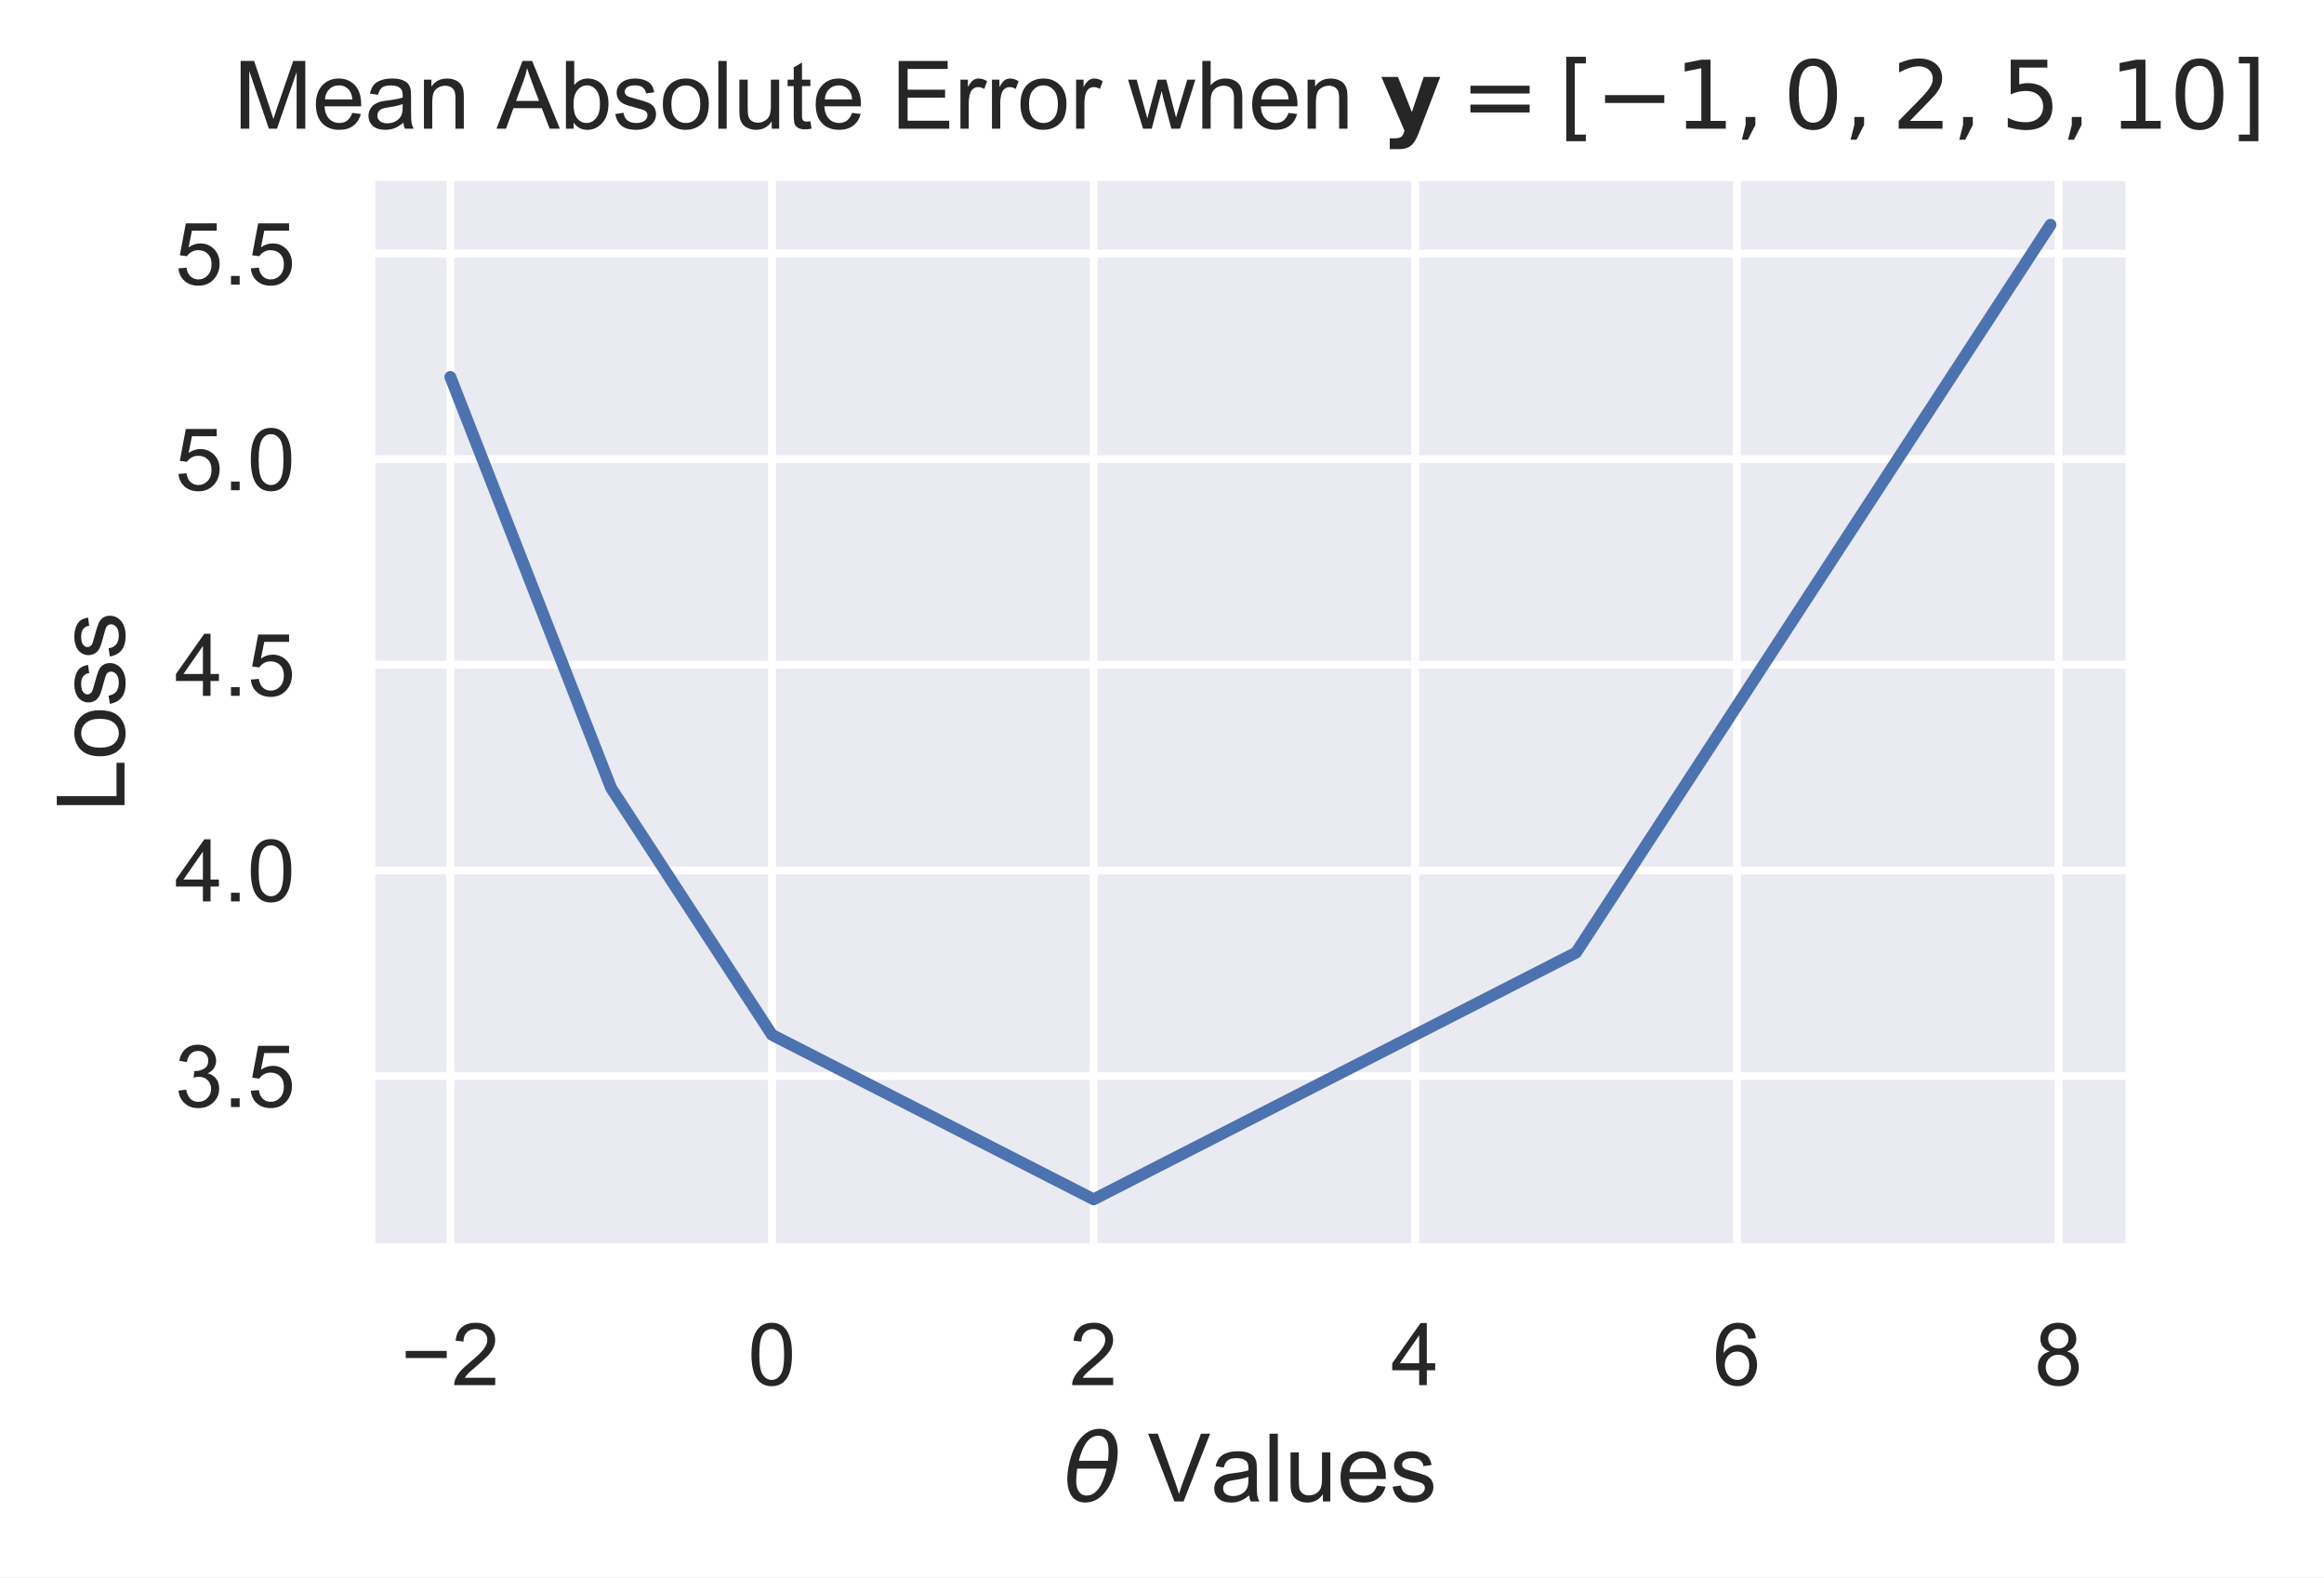
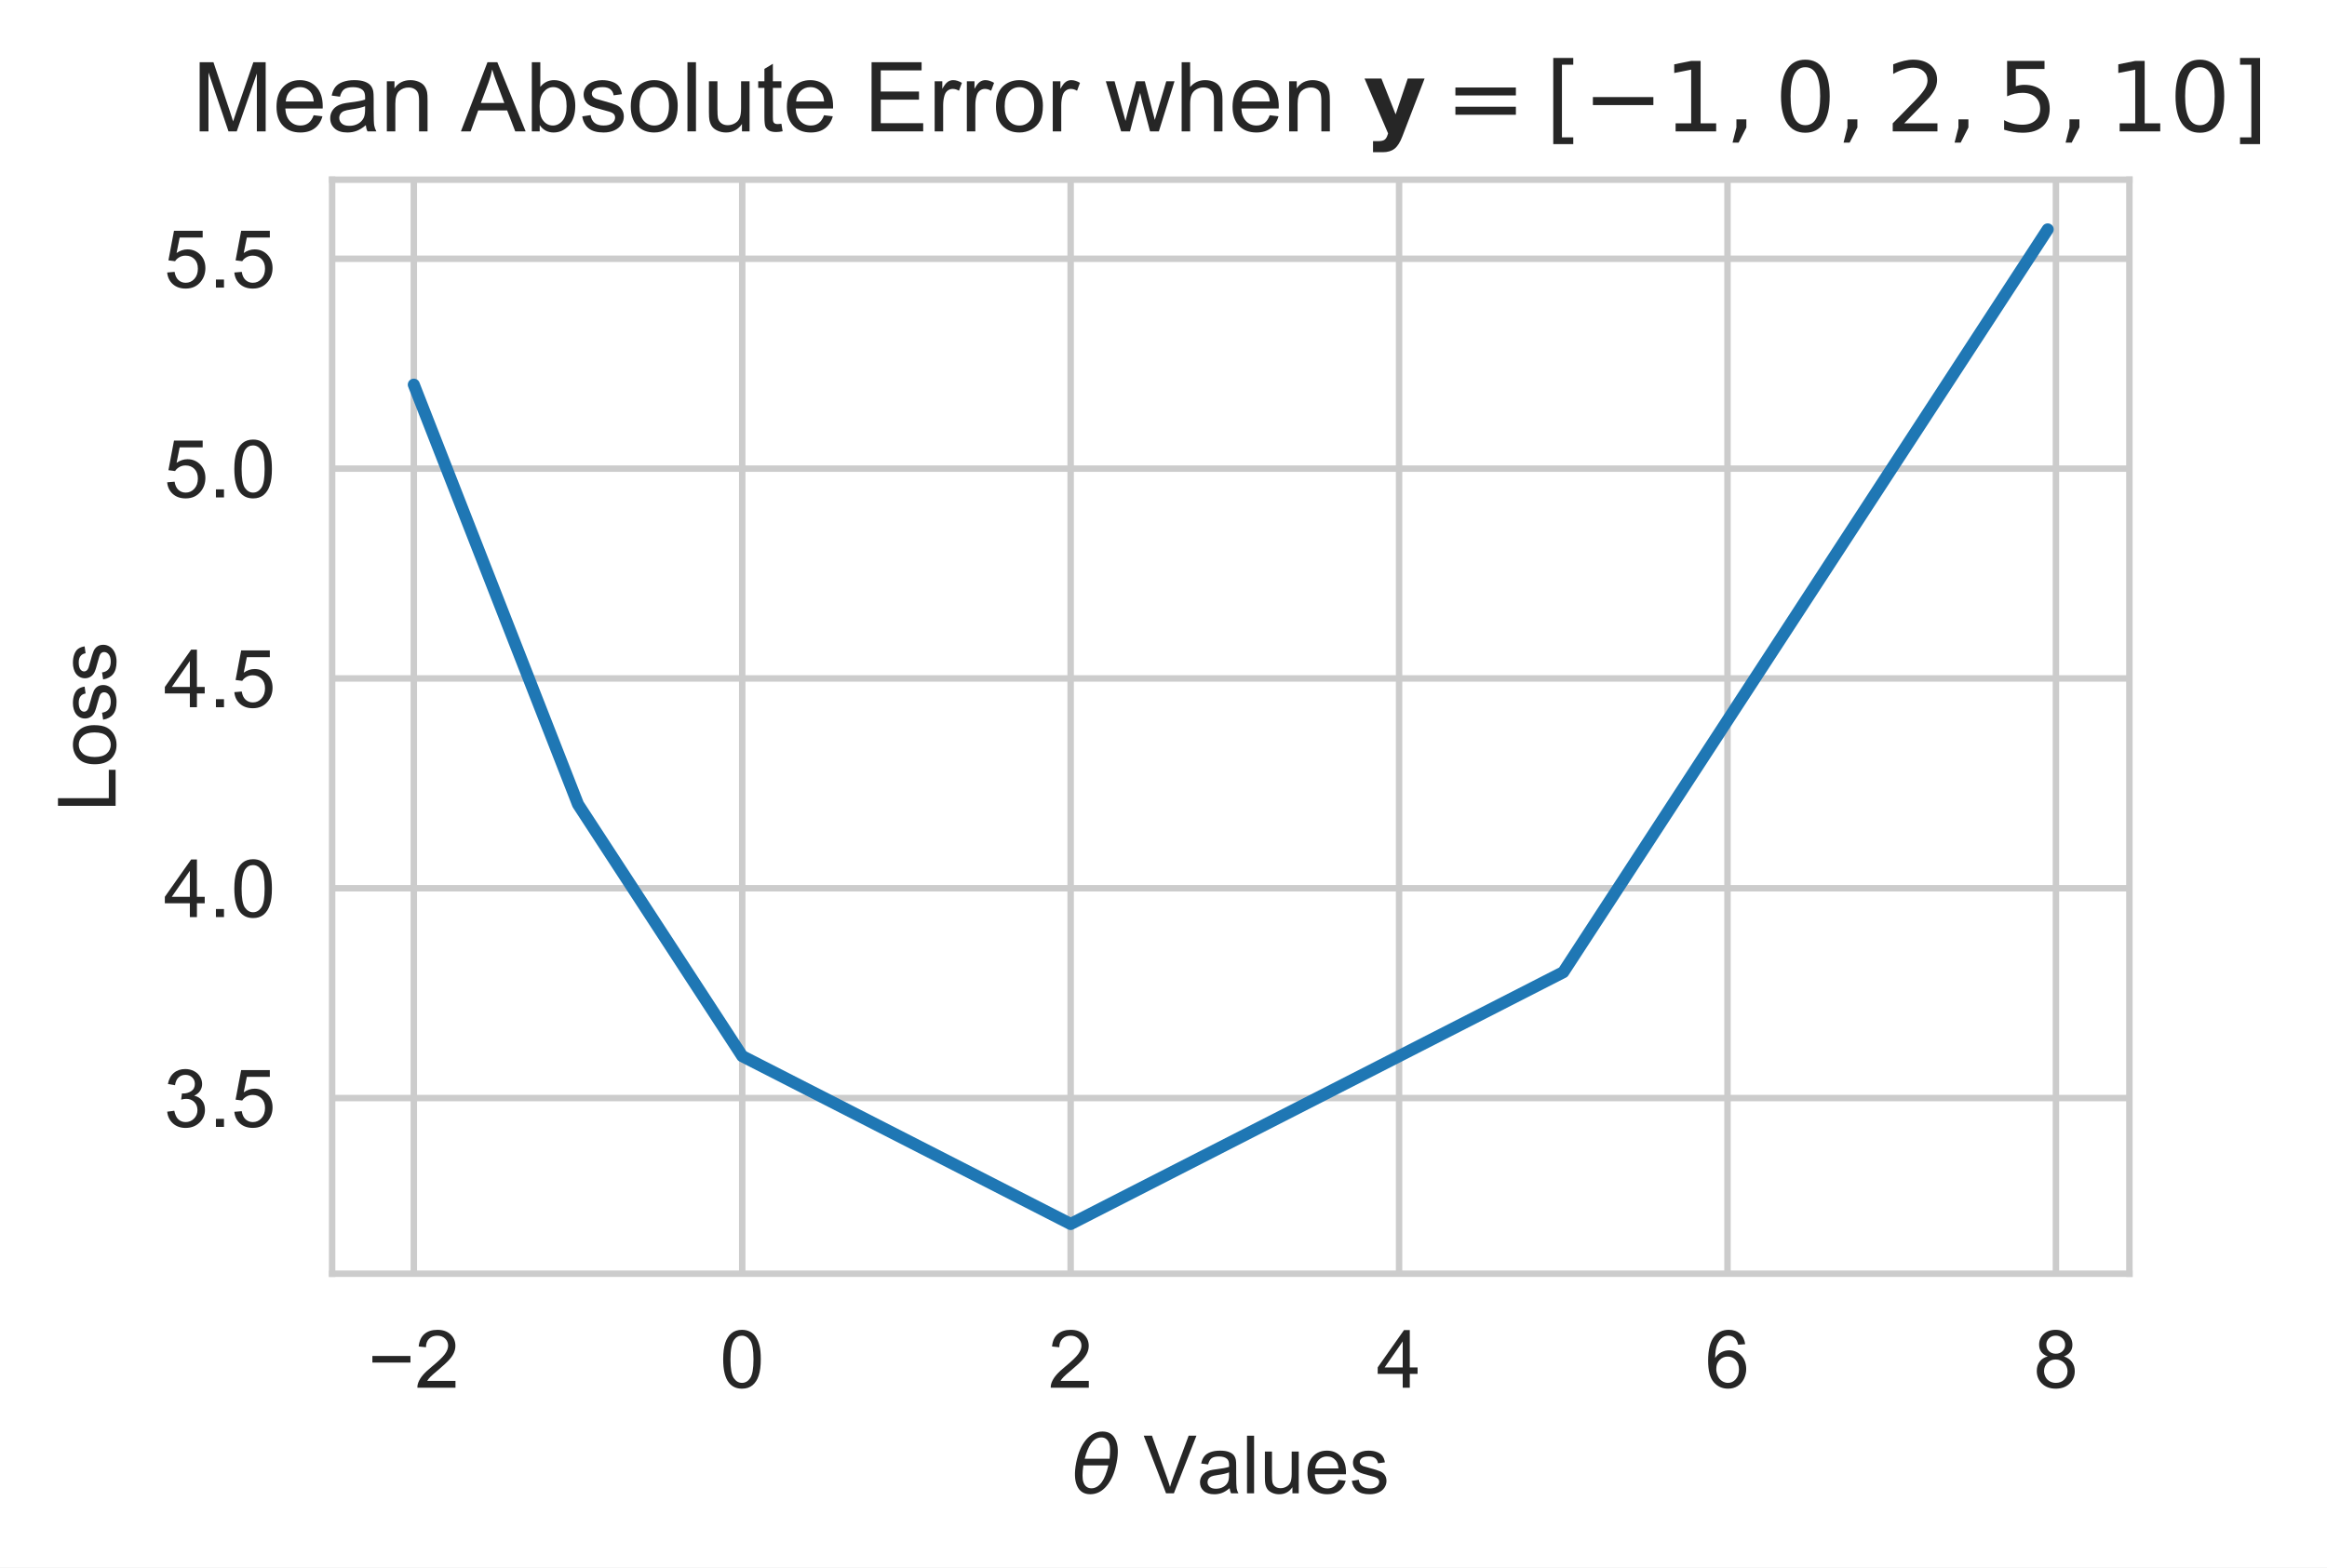
- <svg xmlns="http://www.w3.org/2000/svg" xmlns:xlink="http://www.w3.org/1999/xlink" height="199.954pt" version="1.1" viewBox="0 0 294.704 199.954" width="294.704pt">
+ <svg xmlns="http://www.w3.org/2000/svg" xmlns:xlink="http://www.w3.org/1999/xlink" height="194.711pt" version="1.1" viewBox="0 0 288.985 194.711" width="288.985pt">
  <defs>
    <style type="text/css">*{stroke-linecap:butt;stroke-linejoin:round;}</style>
  </defs>
  <g id="figure_1">
    <g id="patch_1">
-       <path d="M 0 199.954  L 294.704 199.954  L 294.704 0  L 0 0  z " style="fill:#ffffff;" />
+       <path d="M 0 194.711  L 288.985 194.711  L 288.985 0  L 0 0  z " style="fill:#ffffff;" />
    </g>
    <g id="axes_1">
      <g id="patch_2">
-         <path d="M 46.964 158.22  L 270.164 158.22  L 270.164 22.32  L 46.964 22.32  z " style="fill:#eaeaf2;" />
+         <path d="M 41.245 158.22  L 264.445 158.22  L 264.445 22.32  L 41.245 22.32  z " style="fill:#ffffff;" />
      </g>
      <g id="matplotlib.axis_1">
        <g id="xtick_1">
          <g id="line2d_1">
-             <path clip-path="url(#p34bb82303d)" d="M 57.11 158.22  L 57.11 22.32  " style="fill:none;stroke:#ffffff;stroke-linecap:round;" />
+             <path clip-path="url(#p6a5464d882)" d="M 51.391 158.22  L 51.391 22.32  " style="fill:none;stroke:#cccccc;stroke-linecap:round;stroke-width:0.8;" />
          </g>
          <g id="text_1">
-             <g style="fill:#262626;" transform="translate(50.83897 175.5936)scale(0.11 -0.11)">
+             <g style="fill:#262626;" transform="translate(45.68999 172.3778)scale(0.1 -0.1)">
              <defs>
                <path d="M 52.828 31.203  L 5.562 31.203  L 5.562 39.406  L 52.828 39.406  z " id="ArialMT-8722" />
                <path d="M 50.344 8.453  L 50.344 0  L 3.031 0  Q 2.938 3.172 4.047 6.109  Q 5.859 10.938 9.828 15.625  Q 13.812 20.312 21.344 26.469  Q 33.016 36.031 37.109 41.625  Q 41.219 47.219 41.219 52.203  Q 41.219 57.422 37.469 61  Q 33.734 64.594 27.734 64.594  Q 21.391 64.594 17.578 60.781  Q 13.766 56.984 13.719 50.25  L 4.688 51.172  Q 5.609 61.281 11.656 66.578  Q 17.719 71.875 27.938 71.875  Q 38.234 71.875 44.234 66.156  Q 50.25 60.453 50.25 52  Q 50.25 47.703 48.484 43.547  Q 46.734 39.406 42.656 34.812  Q 38.578 30.219 29.109 22.219  Q 21.188 15.578 18.938 13.203  Q 16.703 10.844 15.234 8.453  z " id="ArialMT-50" />
              </defs>
              <use xlink:href="#ArialMT-8722" />
              <use x="58.398" xlink:href="#ArialMT-50" />
            </g>
          </g>
        </g>
        <g id="xtick_2">
          <g id="line2d_2">
-             <path clip-path="url(#p34bb82303d)" d="M 97.896 158.22  L 97.896 22.32  " style="fill:none;stroke:#ffffff;stroke-linecap:round;" />
+             <path clip-path="url(#p6a5464d882)" d="M 92.177 158.22  L 92.177 22.32  " style="fill:none;stroke:#cccccc;stroke-linecap:round;stroke-width:0.8;" />
          </g>
          <g id="text_2">
-             <g style="fill:#262626;" transform="translate(94.83706 175.5936)scale(0.11 -0.11)">
+             <g style="fill:#262626;" transform="translate(89.39605 172.3778)scale(0.1 -0.1)">
              <defs>
                <path d="M 4.156 35.297  Q 4.156 48 6.766 55.734  Q 9.375 63.484 14.516 67.672  Q 19.672 71.875 27.484 71.875  Q 33.25 71.875 37.594 69.547  Q 41.938 67.234 44.766 62.859  Q 47.609 58.5 49.219 52.219  Q 50.828 45.953 50.828 35.297  Q 50.828 22.703 48.234 14.969  Q 45.656 7.234 40.5 3  Q 35.359 -1.219 27.484 -1.219  Q 17.141 -1.219 11.234 6.203  Q 4.156 15.141 4.156 35.297  z M 13.188 35.297  Q 13.188 17.672 17.312 11.828  Q 21.438 6 27.484 6  Q 33.547 6 37.672 11.859  Q 41.797 17.719 41.797 35.297  Q 41.797 52.984 37.672 58.781  Q 33.547 64.594 27.391 64.594  Q 21.344 64.594 17.719 59.469  Q 13.188 52.938 13.188 35.297  z " id="ArialMT-48" />
              </defs>
              <use xlink:href="#ArialMT-48" />
            </g>
          </g>
        </g>
        <g id="xtick_3">
          <g id="line2d_3">
-             <path clip-path="url(#p34bb82303d)" d="M 138.681 158.22  L 138.681 22.32  " style="fill:none;stroke:#ffffff;stroke-linecap:round;" />
+             <path clip-path="url(#p6a5464d882)" d="M 132.962 158.22  L 132.962 22.32  " style="fill:none;stroke:#cccccc;stroke-linecap:round;stroke-width:0.8;" />
          </g>
          <g id="text_3">
-             <g style="fill:#262626;" transform="translate(135.6228 175.5936)scale(0.11 -0.11)">
+             <g style="fill:#262626;" transform="translate(130.1818 172.3778)scale(0.1 -0.1)">
              <use xlink:href="#ArialMT-50" />
            </g>
          </g>
        </g>
        <g id="xtick_4">
          <g id="line2d_4">
-             <path clip-path="url(#p34bb82303d)" d="M 179.467 158.22  L 179.467 22.32  " style="fill:none;stroke:#ffffff;stroke-linecap:round;" />
+             <path clip-path="url(#p6a5464d882)" d="M 173.748 158.22  L 173.748 22.32  " style="fill:none;stroke:#cccccc;stroke-linecap:round;stroke-width:0.8;" />
          </g>
          <g id="text_4">
-             <g style="fill:#262626;" transform="translate(176.4086 175.5936)scale(0.11 -0.11)">
+             <g style="fill:#262626;" transform="translate(170.9675 172.3778)scale(0.1 -0.1)">
              <defs>
                <path d="M 32.328 0  L 32.328 17.141  L 1.266 17.141  L 1.266 25.203  L 33.938 71.578  L 41.109 71.578  L 41.109 25.203  L 50.781 25.203  L 50.781 17.141  L 41.109 17.141  L 41.109 0  z M 32.328 25.203  L 32.328 57.469  L 9.906 25.203  z " id="ArialMT-52" />
              </defs>
              <use xlink:href="#ArialMT-52" />
            </g>
          </g>
        </g>
        <g id="xtick_5">
          <g id="line2d_5">
-             <path clip-path="url(#p34bb82303d)" d="M 220.253 158.22  L 220.253 22.32  " style="fill:none;stroke:#ffffff;stroke-linecap:round;" />
+             <path clip-path="url(#p6a5464d882)" d="M 214.534 158.22  L 214.534 22.32  " style="fill:none;stroke:#cccccc;stroke-linecap:round;stroke-width:0.8;" />
          </g>
          <g id="text_5">
-             <g style="fill:#262626;" transform="translate(217.1943 175.5936)scale(0.11 -0.11)">
+             <g style="fill:#262626;" transform="translate(211.7533 172.3778)scale(0.1 -0.1)">
              <defs>
                <path d="M 49.75 54.047  L 41.016 53.375  Q 39.844 58.547 37.703 60.891  Q 34.125 64.656 28.906 64.656  Q 24.703 64.656 21.531 62.312  Q 17.391 59.281 14.984 53.469  Q 12.594 47.656 12.5 36.922  Q 15.672 41.75 20.266 44.094  Q 24.859 46.438 29.891 46.438  Q 38.672 46.438 44.844 39.969  Q 51.031 33.5 51.031 23.25  Q 51.031 16.5 48.125 10.719  Q 45.219 4.938 40.141 1.859  Q 35.062 -1.219 28.609 -1.219  Q 17.625 -1.219 10.688 6.859  Q 3.766 14.938 3.766 33.5  Q 3.766 54.25 11.422 63.672  Q 18.109 71.875 29.438 71.875  Q 37.891 71.875 43.281 67.141  Q 48.688 62.406 49.75 54.047  z M 13.875 23.188  Q 13.875 18.656 15.797 14.5  Q 17.719 10.359 21.188 8.172  Q 24.656 6 28.469 6  Q 34.031 6 38.031 10.484  Q 42.047 14.984 42.047 22.703  Q 42.047 30.125 38.078 34.391  Q 34.125 38.672 28.125 38.672  Q 22.172 38.672 18.016 34.391  Q 13.875 30.125 13.875 23.188  z " id="ArialMT-54" />
              </defs>
              <use xlink:href="#ArialMT-54" />
            </g>
          </g>
        </g>
        <g id="xtick_6">
          <g id="line2d_6">
-             <path clip-path="url(#p34bb82303d)" d="M 261.039 158.22  L 261.039 22.32  " style="fill:none;stroke:#ffffff;stroke-linecap:round;" />
+             <path clip-path="url(#p6a5464d882)" d="M 255.32 158.22  L 255.32 22.32  " style="fill:none;stroke:#cccccc;stroke-linecap:round;stroke-width:0.8;" />
          </g>
          <g id="text_6">
-             <g style="fill:#262626;" transform="translate(257.98 175.5936)scale(0.11 -0.11)">
+             <g style="fill:#262626;" transform="translate(252.539 172.3778)scale(0.1 -0.1)">
              <defs>
                <path d="M 17.672 38.812  Q 12.203 40.828 9.562 44.531  Q 6.938 48.25 6.938 53.422  Q 6.938 61.234 12.547 66.547  Q 18.172 71.875 27.484 71.875  Q 36.859 71.875 42.578 66.422  Q 48.297 60.984 48.297 53.172  Q 48.297 48.188 45.672 44.5  Q 43.062 40.828 37.75 38.812  Q 44.344 36.672 47.781 31.875  Q 51.219 27.094 51.219 20.453  Q 51.219 11.281 44.719 5.031  Q 38.234 -1.219 27.641 -1.219  Q 17.047 -1.219 10.547 5.047  Q 4.047 11.328 4.047 20.703  Q 4.047 27.688 7.594 32.391  Q 11.141 37.109 17.672 38.812  z M 15.922 53.719  Q 15.922 48.641 19.188 45.406  Q 22.469 42.188 27.688 42.188  Q 32.766 42.188 36.016 45.375  Q 39.266 48.578 39.266 53.219  Q 39.266 58.062 35.906 61.359  Q 32.562 64.656 27.594 64.656  Q 22.562 64.656 19.234 61.422  Q 15.922 58.203 15.922 53.719  z M 13.094 20.656  Q 13.094 16.891 14.875 13.375  Q 16.656 9.859 20.172 7.922  Q 23.688 6 27.734 6  Q 34.031 6 38.125 10.047  Q 42.234 14.109 42.234 20.359  Q 42.234 26.703 38.016 30.859  Q 33.797 35.016 27.438 35.016  Q 21.234 35.016 17.156 30.906  Q 13.094 26.812 13.094 20.656  z " id="ArialMT-56" />
              </defs>
              <use xlink:href="#ArialMT-56" />
            </g>
          </g>
        </g>
        <g id="text_7">
-           <g style="fill:#262626;" transform="translate(134.8644 190.3692)scale(0.12 -0.12)">
+           <g style="fill:#262626;" transform="translate(133.0953 185.5231)scale(0.1 -0.1)">
            <defs>
              <path d="M 45.516 34.672  L 14.453 34.672  Q 12.359 20.062 14.5 13.875  Q 17.188 6.25 24.469 6.25  Q 31.781 6.25 37.359 13.922  Q 42.234 20.656 45.516 34.672  z M 47.016 42.969  Q 48.344 56.844 46.625 61.719  Q 43.953 69.438 36.766 69.438  Q 29.297 69.438 23.828 61.812  Q 19.531 55.672 16.156 42.969  z M 38.188 76.766  Q 49.906 76.766 54.594 66.406  Q 59.281 56.109 55.719 37.844  Q 52.203 19.625 43.453 9.281  Q 34.766 -1.125 23.047 -1.125  Q 11.281 -1.125 6.641 9.281  Q 2 19.625 5.516 37.844  Q 9.078 56.109 17.719 66.406  Q 26.422 76.766 38.188 76.766  z " id="DejaVuSans-Oblique-952" />
              <path id="ArialMT-32" />
              <path d="M 28.172 0  L 0.438 71.578  L 10.688 71.578  L 29.297 19.578  Q 31.547 13.328 33.062 7.859  Q 34.719 13.719 36.922 19.578  L 56.25 71.578  L 65.922 71.578  L 37.891 0  z " id="ArialMT-86" />
              <path d="M 40.438 6.391  Q 35.547 2.25 31.031 0.531  Q 26.516 -1.172 21.344 -1.172  Q 12.797 -1.172 8.203 3  Q 3.609 7.172 3.609 13.672  Q 3.609 17.484 5.344 20.625  Q 7.078 23.781 9.891 25.688  Q 12.703 27.594 16.219 28.562  Q 18.797 29.25 24.031 29.891  Q 34.672 31.156 39.703 32.906  Q 39.75 34.719 39.75 35.203  Q 39.75 40.578 37.25 42.781  Q 33.891 45.75 27.25 45.75  Q 21.047 45.75 18.094 43.578  Q 15.141 41.406 13.719 35.891  L 5.125 37.062  Q 6.297 42.578 8.984 45.969  Q 11.672 49.359 16.75 51.188  Q 21.828 53.031 28.516 53.031  Q 35.156 53.031 39.297 51.469  Q 43.453 49.906 45.406 47.531  Q 47.359 45.172 48.141 41.547  Q 48.578 39.312 48.578 33.453  L 48.578 21.734  Q 48.578 9.469 49.141 6.219  Q 49.703 2.984 51.375 0  L 42.188 0  Q 40.828 2.734 40.438 6.391  z M 39.703 26.031  Q 34.906 24.078 25.344 22.703  Q 19.922 21.922 17.672 20.938  Q 15.438 19.969 14.203 18.094  Q 12.984 16.219 12.984 13.922  Q 12.984 10.406 15.641 8.062  Q 18.312 5.719 23.438 5.719  Q 28.516 5.719 32.469 7.938  Q 36.422 10.156 38.281 14.016  Q 39.703 17 39.703 22.797  z " id="ArialMT-97" />
              <path d="M 6.391 0  L 6.391 71.578  L 15.188 71.578  L 15.188 0  z " id="ArialMT-108" />
              <path d="M 40.578 0  L 40.578 7.625  Q 34.516 -1.172 24.125 -1.172  Q 19.531 -1.172 15.547 0.578  Q 11.578 2.344 9.641 5  Q 7.719 7.672 6.938 11.531  Q 6.391 14.109 6.391 19.734  L 6.391 51.859  L 15.188 51.859  L 15.188 23.094  Q 15.188 16.219 15.719 13.812  Q 16.547 10.359 19.234 8.375  Q 21.922 6.391 25.875 6.391  Q 29.828 6.391 33.297 8.422  Q 36.766 10.453 38.203 13.938  Q 39.656 17.438 39.656 24.078  L 39.656 51.859  L 48.438 51.859  L 48.438 0  z " id="ArialMT-117" />
              <path d="M 42.094 16.703  L 51.172 15.578  Q 49.031 7.625 43.219 3.219  Q 37.406 -1.172 28.375 -1.172  Q 17 -1.172 10.328 5.828  Q 3.656 12.844 3.656 25.484  Q 3.656 38.578 10.391 45.797  Q 17.141 53.031 27.875 53.031  Q 38.281 53.031 44.875 45.953  Q 51.469 38.875 51.469 26.031  Q 51.469 25.25 51.422 23.688  L 12.75 23.688  Q 13.234 15.141 17.578 10.594  Q 21.922 6.062 28.422 6.062  Q 33.25 6.062 36.672 8.594  Q 40.094 11.141 42.094 16.703  z M 13.234 30.906  L 42.188 30.906  Q 41.609 37.453 38.875 40.719  Q 34.672 45.797 27.984 45.797  Q 21.922 45.797 17.797 41.75  Q 13.672 37.703 13.234 30.906  z " id="ArialMT-101" />
              <path d="M 3.078 15.484  L 11.766 16.844  Q 12.5 11.625 15.844 8.844  Q 19.188 6.062 25.203 6.062  Q 31.25 6.062 34.172 8.516  Q 37.109 10.984 37.109 14.312  Q 37.109 17.281 34.516 19  Q 32.719 20.172 25.531 21.969  Q 15.875 24.422 12.141 26.203  Q 8.406 27.984 6.469 31.125  Q 4.547 34.281 4.547 38.094  Q 4.547 41.547 6.125 44.5  Q 7.719 47.469 10.453 49.422  Q 12.5 50.922 16.031 51.969  Q 19.578 53.031 23.641 53.031  Q 29.734 53.031 34.344 51.266  Q 38.969 49.516 41.156 46.5  Q 43.359 43.5 44.188 38.484  L 35.594 37.312  Q 35.016 41.312 32.203 43.547  Q 29.391 45.797 24.266 45.797  Q 18.219 45.797 15.625 43.797  Q 13.031 41.797 13.031 39.109  Q 13.031 37.406 14.109 36.031  Q 15.188 34.625 17.484 33.688  Q 18.797 33.203 25.25 31.453  Q 34.578 28.953 38.25 27.359  Q 41.938 25.781 44.031 22.75  Q 46.141 19.734 46.141 15.234  Q 46.141 10.844 43.578 6.953  Q 41.016 3.078 36.172 0.953  Q 31.344 -1.172 25.25 -1.172  Q 15.141 -1.172 9.844 3.031  Q 4.547 7.234 3.078 15.484  z " id="ArialMT-115" />
            </defs>
            <use transform="translate(0 0.234375)" xlink:href="#DejaVuSans-Oblique-952" />
            <use transform="translate(61.18164 0.234375)" xlink:href="#ArialMT-32" />
            <use transform="translate(88.96484 0.234375)" xlink:href="#ArialMT-86" />
            <use transform="translate(155.6641 0.234375)" xlink:href="#ArialMT-97" />
            <use transform="translate(211.2793 0.234375)" xlink:href="#ArialMT-108" />
            <use transform="translate(233.4961 0.234375)" xlink:href="#ArialMT-117" />
            <use transform="translate(289.1113 0.234375)" xlink:href="#ArialMT-101" />
            <use transform="translate(344.7266 0.234375)" xlink:href="#ArialMT-115" />
          </g>
        </g>
      </g>
      <g id="matplotlib.axis_2">
        <g id="ytick_1">
          <g id="line2d_7">
-             <path clip-path="url(#p34bb82303d)" d="M 46.964 136.404  L 270.164 136.404  " style="fill:none;stroke:#ffffff;stroke-linecap:round;" />
+             <path clip-path="url(#p6a5464d882)" d="M 41.245 136.404  L 264.445 136.404  " style="fill:none;stroke:#cccccc;stroke-linecap:round;stroke-width:0.8;" />
          </g>
          <g id="text_8">
-             <g style="fill:#262626;" transform="translate(22.17438 140.3409)scale(0.11 -0.11)">
+             <g style="fill:#262626;" transform="translate(20.34531 139.983)scale(0.1 -0.1)">
              <defs>
                <path d="M 4.203 18.891  L 12.984 20.062  Q 14.5 12.594 18.141 9.297  Q 21.781 6 27 6  Q 33.203 6 37.469 10.297  Q 41.75 14.594 41.75 20.953  Q 41.75 27 37.797 30.922  Q 33.844 34.859 27.734 34.859  Q 25.25 34.859 21.531 33.891  L 22.516 41.609  Q 23.391 41.5 23.922 41.5  Q 29.547 41.5 34.031 44.422  Q 38.531 47.359 38.531 53.469  Q 38.531 58.297 35.25 61.469  Q 31.984 64.656 26.812 64.656  Q 21.688 64.656 18.266 61.422  Q 14.844 58.203 13.875 51.766  L 5.078 53.328  Q 6.688 62.156 12.391 67.016  Q 18.109 71.875 26.609 71.875  Q 32.469 71.875 37.391 69.359  Q 42.328 66.844 44.938 62.5  Q 47.562 58.156 47.562 53.266  Q 47.562 48.641 45.062 44.828  Q 42.578 41.016 37.703 38.766  Q 44.047 37.312 47.562 32.688  Q 51.078 28.078 51.078 21.141  Q 51.078 11.766 44.234 5.25  Q 37.406 -1.266 26.953 -1.266  Q 17.531 -1.266 11.297 4.344  Q 5.078 9.969 4.203 18.891  z " id="ArialMT-51" />
                <path d="M 9.078 0  L 9.078 10.016  L 19.094 10.016  L 19.094 0  z " id="ArialMT-46" />
                <path d="M 4.156 18.75  L 13.375 19.531  Q 14.406 12.797 18.141 9.391  Q 21.875 6 27.156 6  Q 33.5 6 37.891 10.781  Q 42.281 15.578 42.281 23.484  Q 42.281 31 38.062 35.344  Q 33.844 39.703 27 39.703  Q 22.75 39.703 19.328 37.766  Q 15.922 35.844 13.969 32.766  L 5.719 33.844  L 12.641 70.609  L 48.25 70.609  L 48.25 62.203  L 19.672 62.203  L 15.828 42.969  Q 22.266 47.469 29.344 47.469  Q 38.719 47.469 45.156 40.969  Q 51.609 34.469 51.609 24.266  Q 51.609 14.547 45.953 7.469  Q 39.062 -1.219 27.156 -1.219  Q 17.391 -1.219 11.203 4.25  Q 5.031 9.719 4.156 18.75  z " id="ArialMT-53" />
              </defs>
              <use xlink:href="#ArialMT-51" />
              <use x="55.615" xlink:href="#ArialMT-46" />
              <use x="83.398" xlink:href="#ArialMT-53" />
            </g>
          </g>
        </g>
        <g id="ytick_2">
          <g id="line2d_8">
-             <path clip-path="url(#p34bb82303d)" d="M 46.964 110.34  L 270.164 110.34  " style="fill:none;stroke:#ffffff;stroke-linecap:round;" />
+             <path clip-path="url(#p6a5464d882)" d="M 41.245 110.34  L 264.445 110.34  " style="fill:none;stroke:#cccccc;stroke-linecap:round;stroke-width:0.8;" />
          </g>
          <g id="text_9">
-             <g style="fill:#262626;" transform="translate(22.17438 114.2764)scale(0.11 -0.11)">
+             <g style="fill:#262626;" transform="translate(20.34531 113.9185)scale(0.1 -0.1)">
              <use xlink:href="#ArialMT-52" />
              <use x="55.615" xlink:href="#ArialMT-46" />
              <use x="83.398" xlink:href="#ArialMT-48" />
            </g>
          </g>
        </g>
        <g id="ytick_3">
          <g id="line2d_9">
-             <path clip-path="url(#p34bb82303d)" d="M 46.964 84.275  L 270.164 84.275  " style="fill:none;stroke:#ffffff;stroke-linecap:round;" />
+             <path clip-path="url(#p6a5464d882)" d="M 41.245 84.275  L 264.445 84.275  " style="fill:none;stroke:#cccccc;stroke-linecap:round;stroke-width:0.8;" />
          </g>
          <g id="text_10">
-             <g style="fill:#262626;" transform="translate(22.17438 88.21197)scale(0.11 -0.11)">
+             <g style="fill:#262626;" transform="translate(20.34531 87.85408)scale(0.1 -0.1)">
              <use xlink:href="#ArialMT-52" />
              <use x="55.615" xlink:href="#ArialMT-46" />
              <use x="83.398" xlink:href="#ArialMT-53" />
            </g>
          </g>
        </g>
        <g id="ytick_4">
          <g id="line2d_10">
-             <path clip-path="url(#p34bb82303d)" d="M 46.964 58.211  L 270.164 58.211  " style="fill:none;stroke:#ffffff;stroke-linecap:round;" />
+             <path clip-path="url(#p6a5464d882)" d="M 41.245 58.211  L 264.445 58.211  " style="fill:none;stroke:#cccccc;stroke-linecap:round;stroke-width:0.8;" />
          </g>
          <g id="text_11">
-             <g style="fill:#262626;" transform="translate(22.17438 62.14753)scale(0.11 -0.11)">
+             <g style="fill:#262626;" transform="translate(20.34531 61.78964)scale(0.1 -0.1)">
              <use xlink:href="#ArialMT-53" />
              <use x="55.615" xlink:href="#ArialMT-46" />
              <use x="83.398" xlink:href="#ArialMT-48" />
            </g>
          </g>
        </g>
        <g id="ytick_5">
          <g id="line2d_11">
-             <path clip-path="url(#p34bb82303d)" d="M 46.964 32.146  L 270.164 32.146  " style="fill:none;stroke:#ffffff;stroke-linecap:round;" />
+             <path clip-path="url(#p6a5464d882)" d="M 41.245 32.146  L 264.445 32.146  " style="fill:none;stroke:#cccccc;stroke-linecap:round;stroke-width:0.8;" />
          </g>
          <g id="text_12">
-             <g style="fill:#262626;" transform="translate(22.17438 36.08309)scale(0.11 -0.11)">
+             <g style="fill:#262626;" transform="translate(20.34531 35.7252)scale(0.1 -0.1)">
              <use xlink:href="#ArialMT-53" />
              <use x="55.615" xlink:href="#ArialMT-46" />
              <use x="83.398" xlink:href="#ArialMT-53" />
            </g>
          </g>
        </g>
        <g id="text_13">
-           <g style="fill:#262626;" transform="translate(15.78937 102.9431)rotate(-90)scale(0.12 -0.12)">
+           <g style="fill:#262626;" transform="translate(14.35781 100.8309)rotate(-90)scale(0.1 -0.1)">
            <defs>
              <path d="M 7.328 0  L 7.328 71.578  L 16.797 71.578  L 16.797 8.453  L 52.047 8.453  L 52.047 0  z " id="ArialMT-76" />
              <path d="M 3.328 25.922  Q 3.328 40.328 11.328 47.266  Q 18.016 53.031 27.641 53.031  Q 38.328 53.031 45.109 46.016  Q 51.906 39.016 51.906 26.656  Q 51.906 16.656 48.906 10.906  Q 45.906 5.172 40.156 2  Q 34.422 -1.172 27.641 -1.172  Q 16.75 -1.172 10.031 5.812  Q 3.328 12.797 3.328 25.922  z M 12.359 25.922  Q 12.359 15.969 16.703 11.016  Q 21.047 6.062 27.641 6.062  Q 34.188 6.062 38.531 11.031  Q 42.875 16.016 42.875 26.219  Q 42.875 35.844 38.5 40.797  Q 34.125 45.75 27.641 45.75  Q 21.047 45.75 16.703 40.812  Q 12.359 35.891 12.359 25.922  z " id="ArialMT-111" />
            </defs>
            <use xlink:href="#ArialMT-76" />
            <use x="55.615" xlink:href="#ArialMT-111" />
            <use x="111.23" xlink:href="#ArialMT-115" />
            <use x="161.23" xlink:href="#ArialMT-115" />
          </g>
        </g>
      </g>
      <g id="line2d_12">
-         <path clip-path="url(#p34bb82303d)" d="M 57.11 47.785  L 77.503 99.914  L 97.896 131.191  L 138.681 152.043  L 199.86 120.765  L 260.019 28.497  L 260.019 28.497  " style="fill:none;stroke:#4c72b0;stroke-linecap:round;stroke-width:1.5;" />
+         <path clip-path="url(#p6a5464d882)" d="M 51.391 47.785  L 71.784 99.914  L 92.177 131.191  L 132.962 152.043  L 194.141 120.765  L 254.3 28.497  L 254.3 28.497  " style="fill:none;stroke:#1f77b4;stroke-linecap:round;stroke-width:1.5;" />
      </g>
      <g id="patch_3">
-         <path d="M 46.964 158.22  L 46.964 22.32  " style="fill:none;stroke:#ffffff;stroke-linecap:square;stroke-linejoin:miter;stroke-width:1.25;" />
+         <path d="M 41.245 158.22  L 41.245 22.32  " style="fill:none;stroke:#cccccc;stroke-linecap:square;stroke-linejoin:miter;stroke-width:0.8;" />
      </g>
      <g id="patch_4">
-         <path d="M 270.164 158.22  L 270.164 22.32  " style="fill:none;stroke:#ffffff;stroke-linecap:square;stroke-linejoin:miter;stroke-width:1.25;" />
+         <path d="M 264.445 158.22  L 264.445 22.32  " style="fill:none;stroke:#cccccc;stroke-linecap:square;stroke-linejoin:miter;stroke-width:0.8;" />
      </g>
      <g id="patch_5">
-         <path d="M 46.964 158.22  L 270.164 158.22  " style="fill:none;stroke:#ffffff;stroke-linecap:square;stroke-linejoin:miter;stroke-width:1.25;" />
+         <path d="M 41.245 158.22  L 264.445 158.22  " style="fill:none;stroke:#cccccc;stroke-linecap:square;stroke-linejoin:miter;stroke-width:0.8;" />
      </g>
      <g id="patch_6">
-         <path d="M 46.964 22.32  L 270.164 22.32  " style="fill:none;stroke:#ffffff;stroke-linecap:square;stroke-linejoin:miter;stroke-width:1.25;" />
+         <path d="M 41.245 22.32  L 264.445 22.32  " style="fill:none;stroke:#cccccc;stroke-linecap:square;stroke-linejoin:miter;stroke-width:0.8;" />
      </g>
      <g id="text_14">
-         <g style="fill:#262626;" transform="translate(29.62438 16.32)scale(0.12 -0.12)">
+         <g style="fill:#262626;" transform="translate(23.90531 16.32)scale(0.12 -0.12)">
          <defs>
            <path d="M 7.422 0  L 7.422 71.578  L 21.688 71.578  L 38.625 20.906  Q 40.969 13.812 42.047 10.297  Q 43.266 14.203 45.844 21.781  L 62.984 71.578  L 75.734 71.578  L 75.734 0  L 66.609 0  L 66.609 59.906  L 45.797 0  L 37.25 0  L 16.547 60.938  L 16.547 0  z " id="ArialMT-77" />
            <path d="M 6.594 0  L 6.594 51.859  L 14.5 51.859  L 14.5 44.484  Q 20.219 53.031 31 53.031  Q 35.688 53.031 39.625 51.344  Q 43.562 49.656 45.516 46.922  Q 47.469 44.188 48.25 40.438  Q 48.734 37.984 48.734 31.891  L 48.734 0  L 39.938 0  L 39.938 31.547  Q 39.938 36.922 38.906 39.578  Q 37.891 42.234 35.281 43.812  Q 32.672 45.406 29.156 45.406  Q 23.531 45.406 19.453 41.844  Q 15.375 38.281 15.375 28.328  L 15.375 0  z " id="ArialMT-110" />
            <path d="M -0.141 0  L 27.344 71.578  L 37.547 71.578  L 66.844 0  L 56.062 0  L 47.703 21.688  L 17.781 21.688  L 9.906 0  z M 20.516 29.391  L 44.781 29.391  L 37.312 49.219  Q 33.891 58.25 32.234 64.062  Q 30.859 57.172 28.375 50.391  z " id="ArialMT-65" />
            <path d="M 14.703 0  L 6.547 0  L 6.547 71.578  L 15.328 71.578  L 15.328 46.047  Q 20.906 53.031 29.547 53.031  Q 34.328 53.031 38.594 51.094  Q 42.875 49.172 45.625 45.672  Q 48.391 42.188 49.953 37.25  Q 51.516 32.328 51.516 26.703  Q 51.516 13.375 44.922 6.094  Q 38.328 -1.172 29.109 -1.172  Q 19.922 -1.172 14.703 6.5  z M 14.594 26.312  Q 14.594 17 17.141 12.844  Q 21.297 6.062 28.375 6.062  Q 34.125 6.062 38.328 11.062  Q 42.531 16.062 42.531 25.984  Q 42.531 36.141 38.5 40.969  Q 34.469 45.797 28.766 45.797  Q 23 45.797 18.797 40.797  Q 14.594 35.797 14.594 26.312  z " id="ArialMT-98" />
            <path d="M 25.781 7.859  L 27.047 0.094  Q 23.344 -0.688 20.406 -0.688  Q 15.625 -0.688 12.984 0.828  Q 10.359 2.344 9.281 4.812  Q 8.203 7.281 8.203 15.188  L 8.203 45.016  L 1.766 45.016  L 1.766 51.859  L 8.203 51.859  L 8.203 64.703  L 16.938 69.969  L 16.938 51.859  L 25.781 51.859  L 25.781 45.016  L 16.938 45.016  L 16.938 14.703  Q 16.938 10.938 17.406 9.859  Q 17.875 8.797 18.922 8.156  Q 19.969 7.516 21.922 7.516  Q 23.391 7.516 25.781 7.859  z " id="ArialMT-116" />
            <path d="M 7.906 0  L 7.906 71.578  L 59.672 71.578  L 59.672 63.141  L 17.391 63.141  L 17.391 41.219  L 56.984 41.219  L 56.984 32.812  L 17.391 32.812  L 17.391 8.453  L 61.328 8.453  L 61.328 0  z " id="ArialMT-69" />
            <path d="M 6.5 0  L 6.5 51.859  L 14.406 51.859  L 14.406 44  Q 17.438 49.516 20 51.266  Q 22.562 53.031 25.641 53.031  Q 30.078 53.031 34.672 50.203  L 31.641 42.047  Q 28.422 43.953 25.203 43.953  Q 22.312 43.953 20.016 42.219  Q 17.719 40.484 16.75 37.406  Q 15.281 32.719 15.281 27.156  L 15.281 0  z " id="ArialMT-114" />
            <path d="M 16.156 0  L 0.297 51.859  L 9.375 51.859  L 17.625 21.922  L 20.703 10.797  Q 20.906 11.625 23.391 21.484  L 31.641 51.859  L 40.672 51.859  L 48.438 21.781  L 51.031 11.859  L 54 21.875  L 62.891 51.859  L 71.438 51.859  L 55.219 0  L 46.094 0  L 37.844 31.062  L 35.844 39.891  L 25.344 0  z " id="ArialMT-119" />
            <path d="M 6.594 0  L 6.594 71.578  L 15.375 71.578  L 15.375 45.906  Q 21.531 53.031 30.906 53.031  Q 36.672 53.031 40.922 50.75  Q 45.172 48.484 47 44.484  Q 48.828 40.484 48.828 32.859  L 48.828 0  L 40.047 0  L 40.047 32.859  Q 40.047 39.453 37.188 42.453  Q 34.328 45.453 29.109 45.453  Q 25.203 45.453 21.75 43.422  Q 18.312 41.406 16.844 37.938  Q 15.375 34.469 15.375 28.375  L 15.375 0  z " id="ArialMT-104" />
            <path d="M 1.219 54.688  L 18.703 54.688  L 33.406 17.578  L 45.906 54.688  L 63.375 54.688  L 40.375 -5.172  Q 36.922 -14.312 32.297 -17.938  Q 27.688 -21.578 20.125 -21.578  L 10.016 -21.578  L 10.016 -10.109  L 15.484 -10.109  Q 19.922 -10.109 21.938 -8.688  Q 23.969 -7.281 25.094 -3.609  L 25.594 -2.094  z " id="DejaVuSans-Bold-121" />
            <path d="M 10.594 45.406  L 73.188 45.406  L 73.188 37.203  L 10.594 37.203  z M 10.594 25.484  L 73.188 25.484  L 73.188 17.188  L 10.594 17.188  z " id="DejaVuSans-61" />
            <path d="M 8.594 75.984  L 29.297 75.984  L 29.297 69  L 17.578 69  L 17.578 -6.203  L 29.297 -6.203  L 29.297 -13.188  L 8.594 -13.188  z " id="DejaVuSans-91" />
            <path d="M 10.594 35.5  L 73.188 35.5  L 73.188 27.203  L 10.594 27.203  z " id="DejaVuSans-8722" />
            <path d="M 12.406 8.297  L 28.516 8.297  L 28.516 63.922  L 10.984 60.406  L 10.984 69.391  L 28.422 72.906  L 38.281 72.906  L 38.281 8.297  L 54.391 8.297  L 54.391 0  L 12.406 0  z " id="DejaVuSans-49" />
            <path d="M 11.719 12.406  L 22.016 12.406  L 22.016 4  L 14.016 -11.625  L 7.719 -11.625  L 11.719 4  z " id="DejaVuSans-44" />
            <path d="M 31.781 66.406  Q 24.172 66.406 20.328 58.906  Q 16.5 51.422 16.5 36.375  Q 16.5 21.391 20.328 13.891  Q 24.172 6.391 31.781 6.391  Q 39.453 6.391 43.281 13.891  Q 47.125 21.391 47.125 36.375  Q 47.125 51.422 43.281 58.906  Q 39.453 66.406 31.781 66.406  z M 31.781 74.219  Q 44.047 74.219 50.516 64.516  Q 56.984 54.828 56.984 36.375  Q 56.984 17.969 50.516 8.266  Q 44.047 -1.422 31.781 -1.422  Q 19.531 -1.422 13.062 8.266  Q 6.594 17.969 6.594 36.375  Q 6.594 54.828 13.062 64.516  Q 19.531 74.219 31.781 74.219  z " id="DejaVuSans-48" />
            <path d="M 19.188 8.297  L 53.609 8.297  L 53.609 0  L 7.328 0  L 7.328 8.297  Q 12.938 14.109 22.625 23.891  Q 32.328 33.688 34.812 36.531  Q 39.547 41.844 41.422 45.531  Q 43.312 49.219 43.312 52.781  Q 43.312 58.594 39.234 62.25  Q 35.156 65.922 28.609 65.922  Q 23.969 65.922 18.812 64.312  Q 13.672 62.703 7.812 59.422  L 7.812 69.391  Q 13.766 71.781 18.938 73  Q 24.125 74.219 28.422 74.219  Q 39.75 74.219 46.484 68.547  Q 53.219 62.891 53.219 53.422  Q 53.219 48.922 51.531 44.891  Q 49.859 40.875 45.406 35.406  Q 44.188 33.984 37.641 27.219  Q 31.109 20.453 19.188 8.297  z " id="DejaVuSans-50" />
            <path d="M 10.797 72.906  L 49.516 72.906  L 49.516 64.594  L 19.828 64.594  L 19.828 46.734  Q 21.969 47.469 24.109 47.828  Q 26.266 48.188 28.422 48.188  Q 40.625 48.188 47.75 41.5  Q 54.891 34.812 54.891 23.391  Q 54.891 11.625 47.562 5.094  Q 40.234 -1.422 26.906 -1.422  Q 22.312 -1.422 17.547 -0.641  Q 12.797 0.141 7.719 1.703  L 7.719 11.625  Q 12.109 9.234 16.797 8.062  Q 21.484 6.891 26.703 6.891  Q 35.156 6.891 40.078 11.328  Q 45.016 15.766 45.016 23.391  Q 45.016 31 40.078 35.438  Q 35.156 39.891 26.703 39.891  Q 22.75 39.891 18.812 39.016  Q 14.891 38.141 10.797 36.281  z " id="DejaVuSans-53" />
            <path d="M 30.422 75.984  L 30.422 -13.188  L 9.719 -13.188  L 9.719 -6.203  L 21.391 -6.203  L 21.391 69  L 9.719 69  L 9.719 75.984  z " id="DejaVuSans-93" />
          </defs>
          <use transform="translate(0 0.015625)" xlink:href="#ArialMT-77" />
          <use transform="translate(83.30078 0.015625)" xlink:href="#ArialMT-101" />
          <use transform="translate(138.916 0.015625)" xlink:href="#ArialMT-97" />
          <use transform="translate(194.5312 0.015625)" xlink:href="#ArialMT-110" />
          <use transform="translate(250.1465 0.015625)" xlink:href="#ArialMT-32" />
          <use transform="translate(277.9297 0.015625)" xlink:href="#ArialMT-65" />
          <use transform="translate(344.6289 0.015625)" xlink:href="#ArialMT-98" />
          <use transform="translate(400.2441 0.015625)" xlink:href="#ArialMT-115" />
          <use transform="translate(450.2441 0.015625)" xlink:href="#ArialMT-111" />
          <use transform="translate(505.8594 0.015625)" xlink:href="#ArialMT-108" />
          <use transform="translate(528.0762 0.015625)" xlink:href="#ArialMT-117" />
          <use transform="translate(583.6914 0.015625)" xlink:href="#ArialMT-116" />
          <use transform="translate(611.4746 0.015625)" xlink:href="#ArialMT-101" />
          <use transform="translate(667.0898 0.015625)" xlink:href="#ArialMT-32" />
          <use transform="translate(694.873 0.015625)" xlink:href="#ArialMT-69" />
          <use transform="translate(761.5723 0.015625)" xlink:href="#ArialMT-114" />
          <use transform="translate(794.873 0.015625)" xlink:href="#ArialMT-114" />
          <use transform="translate(828.1738 0.015625)" xlink:href="#ArialMT-111" />
          <use transform="translate(883.7891 0.015625)" xlink:href="#ArialMT-114" />
          <use transform="translate(917.0898 0.015625)" xlink:href="#ArialMT-32" />
          <use transform="translate(944.873 0.015625)" xlink:href="#ArialMT-119" />
          <use transform="translate(1017.09 0.015625)" xlink:href="#ArialMT-104" />
          <use transform="translate(1072.705 0.015625)" xlink:href="#ArialMT-101" />
          <use transform="translate(1128.32 0.015625)" xlink:href="#ArialMT-110" />
          <use transform="translate(1183.936 0.015625)" xlink:href="#ArialMT-32" />
          <use transform="translate(1211.719 0.015625)" xlink:href="#DejaVuSans-Bold-121" />
          <use transform="translate(1296.387 0.015625)" xlink:href="#DejaVuSans-61" />
          <use transform="translate(1399.658 0.015625)" xlink:href="#DejaVuSans-91" />
          <use transform="translate(1438.672 0.015625)" xlink:href="#DejaVuSans-8722" />
          <use transform="translate(1522.461 0.015625)" xlink:href="#DejaVuSans-49" />
          <use transform="translate(1586.084 0.015625)" xlink:href="#DejaVuSans-44" />
          <use transform="translate(1637.354 0.015625)" xlink:href="#DejaVuSans-48" />
          <use transform="translate(1700.977 0.015625)" xlink:href="#DejaVuSans-44" />
          <use transform="translate(1752.246 0.015625)" xlink:href="#DejaVuSans-50" />
          <use transform="translate(1815.869 0.015625)" xlink:href="#DejaVuSans-44" />
          <use transform="translate(1867.139 0.015625)" xlink:href="#DejaVuSans-53" />
          <use transform="translate(1930.762 0.015625)" xlink:href="#DejaVuSans-44" />
          <use transform="translate(1982.031 0.015625)" xlink:href="#DejaVuSans-49" />
          <use transform="translate(2045.654 0.015625)" xlink:href="#DejaVuSans-48" />
          <use transform="translate(2109.277 0.015625)" xlink:href="#DejaVuSans-93" />
        </g>
      </g>
    </g>
  </g>
  <defs>
-     <clipPath id="p34bb82303d">
-       <rect height="135.9" width="223.2" x="46.964" y="22.32" />
+     <clipPath id="p6a5464d882">
+       <rect height="135.9" width="223.2" x="41.245" y="22.32" />
    </clipPath>
  </defs>
</svg>
